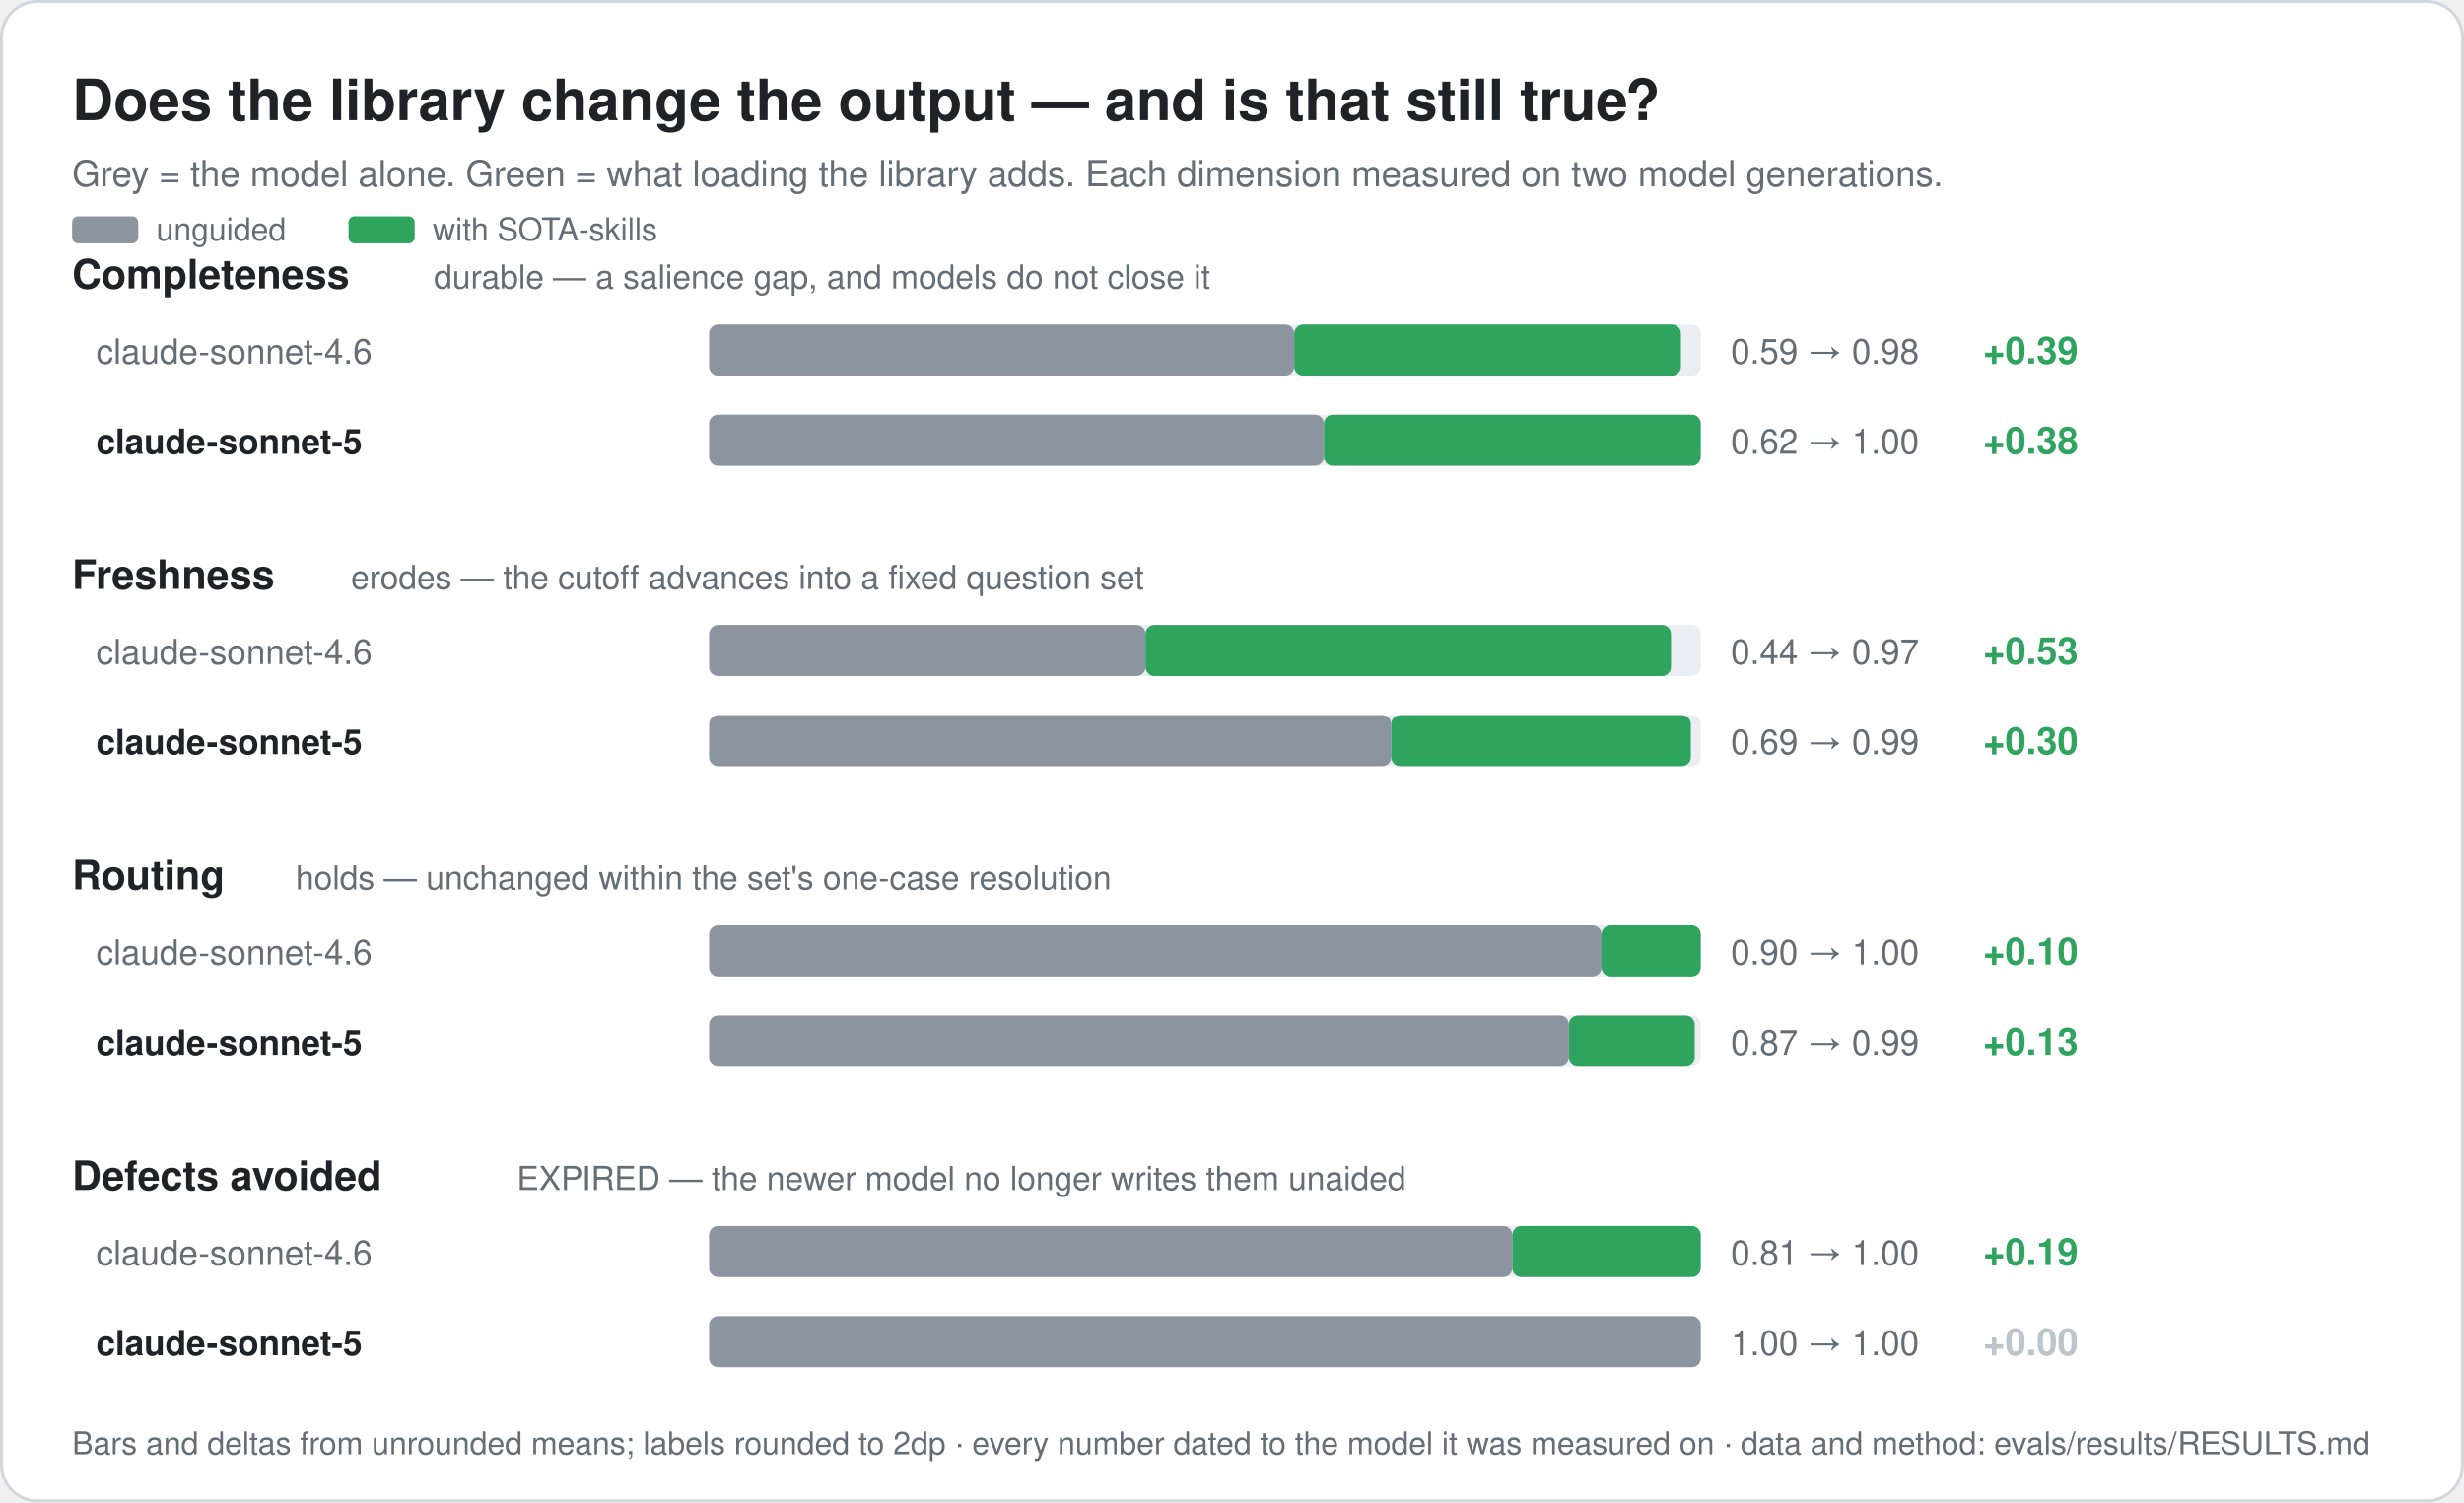
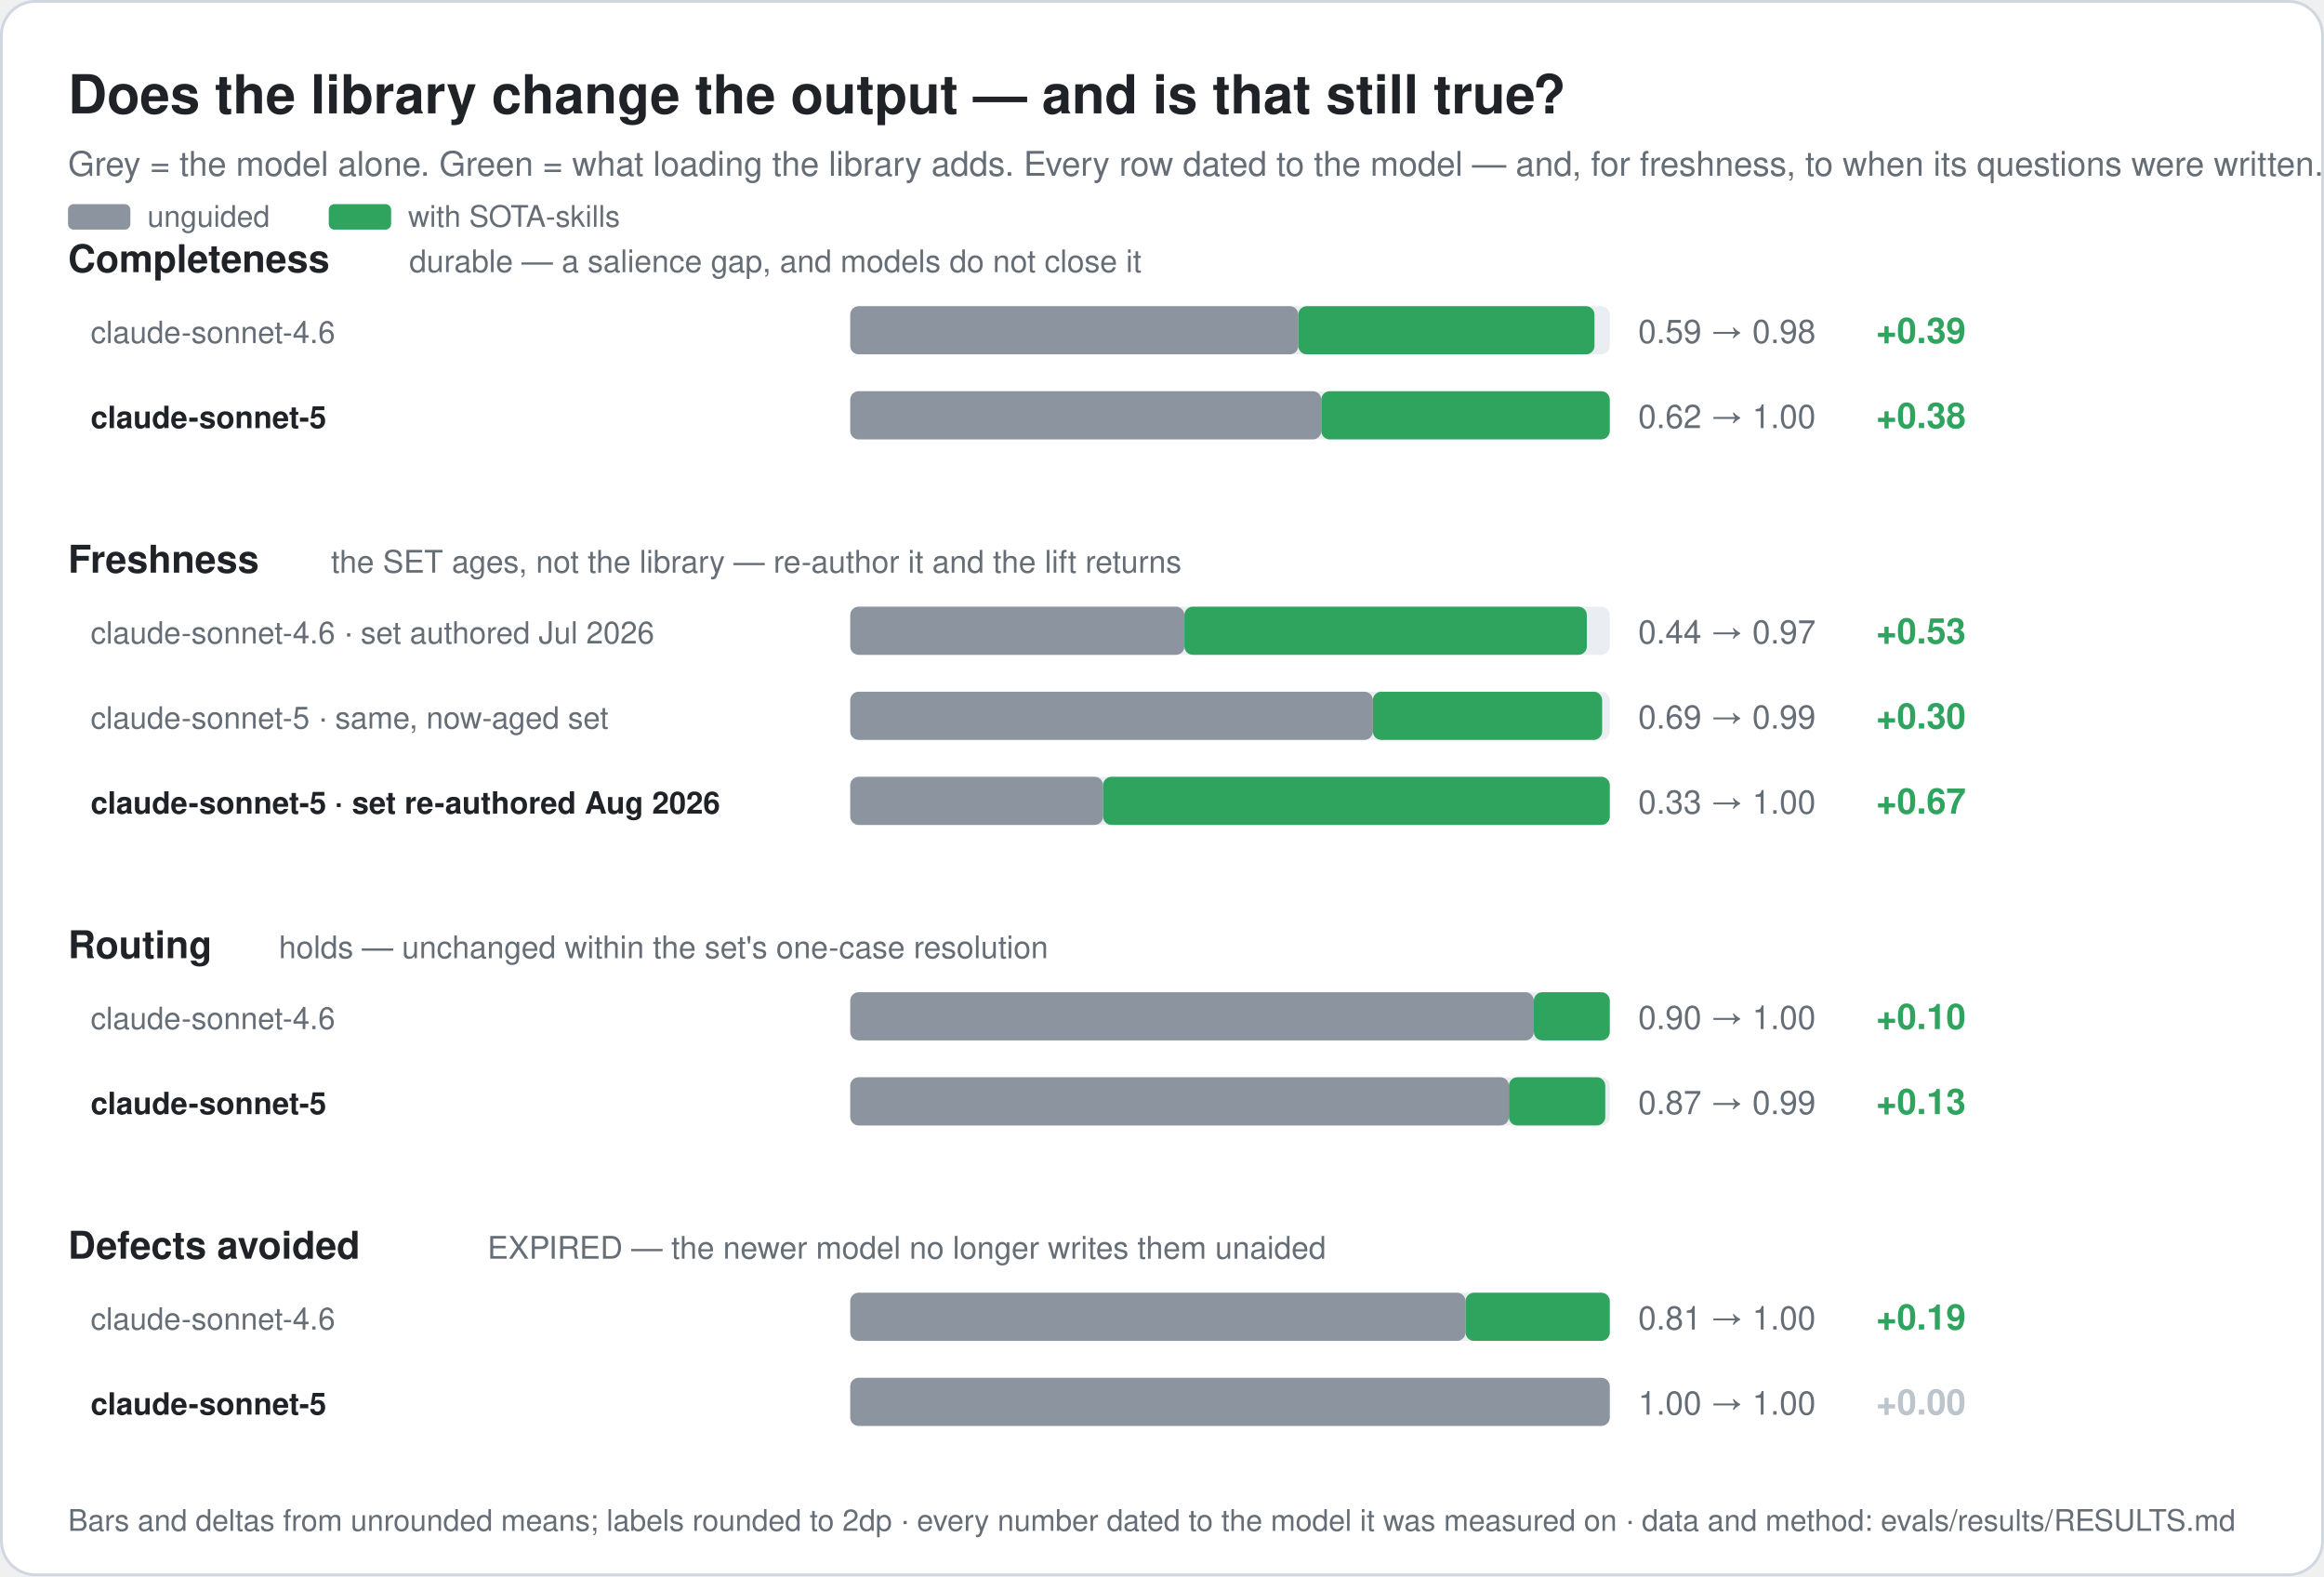
- <svg xmlns="http://www.w3.org/2000/svg" viewBox="0 0 820 500" font-family="-apple-system,BlinkMacSystemFont,'Segoe UI',Helvetica,Arial,sans-serif" role="img" aria-label="Measured lift with the library vs without, on two model generations. Completeness: claude-sonnet-4.6 0.59 to 0.98, lift +0.39, claude-sonnet-5 0.62 to 1.00, lift +0.38; Freshness: claude-sonnet-4.6 0.44 to 0.97, lift +0.53, claude-sonnet-5 0.69 to 0.99, lift +0.30; Routing: claude-sonnet-4.6 0.90 to 1.00, lift +0.10, claude-sonnet-5 0.87 to 0.99, lift +0.13; Defects avoided: claude-sonnet-4.6 0.81 to 1.00, lift +0.19, claude-sonnet-5 1.00 to 1.00, lift +0.00. Completeness and routing hold across the generation, freshness erodes, defect-avoidance expires.">
-   <rect x="0.5" y="0.5" width="819" height="499" rx="12" fill="#ffffff" stroke="#d0d7de" />
+ <svg xmlns="http://www.w3.org/2000/svg" viewBox="0 0 820 556" font-family="-apple-system,BlinkMacSystemFont,'Segoe UI',Helvetica,Arial,sans-serif" role="img" aria-label="Measured lift with the library vs without, on two model generations. Completeness: claude-sonnet-4.6 0.59 to 0.98, lift +0.39, claude-sonnet-5 0.62 to 1.00, lift +0.38; Freshness: claude-sonnet-4.6 · set authored Jul 2026 0.44 to 0.97, lift +0.53, claude-sonnet-5 · same, now-aged set 0.69 to 0.99, lift +0.30, claude-sonnet-5 · set re-authored Aug 2026 0.33 to 1.00, lift +0.67; Routing: claude-sonnet-4.6 0.90 to 1.00, lift +0.10, claude-sonnet-5 0.87 to 0.99, lift +0.13; Defects avoided: claude-sonnet-4.6 0.81 to 1.00, lift +0.19, claude-sonnet-5 1.00 to 1.00, lift +0.00. Completeness and routing hold across the model generation; defect-avoidance expires; freshness falls only because its question set ages, and a re-authored set restores the lift to +0.67.">
+   <rect x="0.5" y="0.5" width="819" height="555" rx="12" fill="#ffffff" stroke="#d0d7de" />
  <text x="24" y="40" font-size="19" font-weight="700" fill="#1f2328">Does the library change the output — and is that still true?</text>
-   <text x="24" y="62" font-size="12" fill="#656d76">Grey = the model alone. Green = what loading the library adds. Each dimension measured on two model generations.</text>
+   <text x="24" y="62" font-size="12" fill="#656d76">Grey = the model alone. Green = what loading the library adds. Every row dated to the model — and, for freshness, to when its questions were written.</text>
  <rect x="24" y="72" width="22" height="9" rx="2" fill="#8c959f" />
  <text x="52" y="80" font-size="10.5" fill="#656d76">unguided</text>
  <rect x="116" y="72" width="22" height="9" rx="2" fill="#2fa45f" />
  <text x="144" y="80" font-size="10.5" fill="#656d76">with SOTA-skills</text>
  <text x="24" y="96" font-size="13.5" font-weight="700" fill="#1f2328">Completeness</text>
  <text x="144.4" y="96" font-size="11" fill="#656d76">durable — a salience gap, and models do not close it</text>
-   <text x="32" y="121" font-size="11.5" font-weight="400" fill="#656d76">claude-sonnet-4.6</text>
-   <rect x="236" y="108" width="330" height="17" rx="3" fill="#eaeef2" />
-   <rect x="236" y="108" width="194.7" height="17" rx="3" fill="#8c959f" />
-   <rect x="430.7" y="108" width="128.7" height="17" rx="3" fill="#2fa45f" />
-   <text x="576" y="121" font-size="11.5" fill="#656d76">0.59 → 0.98</text>
-   <text x="660" y="121" font-size="12.5" font-weight="700" fill="#2fa45f">+0.39</text>
-   <text x="32" y="151" font-size="11.5" font-weight="600" fill="#1f2328">claude-sonnet-5</text>
-   <rect x="236" y="138" width="330" height="17" rx="3" fill="#eaeef2" />
-   <rect x="236" y="138" width="204.6" height="17" rx="3" fill="#8c959f" />
-   <rect x="440.6" y="138" width="125.4" height="17" rx="3" fill="#2fa45f" />
-   <text x="576" y="151" font-size="11.5" fill="#656d76">0.62 → 1.00</text>
-   <text x="660" y="151" font-size="12.5" font-weight="700" fill="#2fa45f">+0.38</text>
-   <text x="24" y="196" font-size="13.5" font-weight="700" fill="#1f2328">Freshness</text>
-   <text x="116.8" y="196" font-size="11" fill="#656d76">erodes — the cutoff advances into a fixed question set</text>
-   <text x="32" y="221" font-size="11.5" font-weight="400" fill="#656d76">claude-sonnet-4.6</text>
-   <rect x="236" y="208" width="330" height="17" rx="3" fill="#eaeef2" />
-   <rect x="236" y="208" width="145.2" height="17" rx="3" fill="#8c959f" />
-   <rect x="381.2" y="208" width="174.9" height="17" rx="3" fill="#2fa45f" />
-   <text x="576" y="221" font-size="11.5" fill="#656d76">0.44 → 0.97</text>
-   <text x="660" y="221" font-size="12.5" font-weight="700" fill="#2fa45f">+0.53</text>
-   <text x="32" y="251" font-size="11.5" font-weight="600" fill="#1f2328">claude-sonnet-5</text>
-   <rect x="236" y="238" width="330" height="17" rx="3" fill="#eaeef2" />
-   <rect x="236" y="238" width="227.0" height="17" rx="3" fill="#8c959f" />
-   <rect x="463.0" y="238" width="99.7" height="17" rx="3" fill="#2fa45f" />
-   <text x="576" y="251" font-size="11.5" fill="#656d76">0.69 → 0.99</text>
-   <text x="660" y="251" font-size="12.5" font-weight="700" fill="#2fa45f">+0.30</text>
-   <text x="24" y="296" font-size="13.5" font-weight="700" fill="#1f2328">Routing</text>
-   <text x="98.4" y="296" font-size="11" fill="#656d76">holds — unchanged within the set's one-case resolution</text>
-   <text x="32" y="321" font-size="11.5" font-weight="400" fill="#656d76">claude-sonnet-4.6</text>
-   <rect x="236" y="308" width="330" height="17" rx="3" fill="#eaeef2" />
-   <rect x="236" y="308" width="297.0" height="17" rx="3" fill="#8c959f" />
-   <rect x="533.0" y="308" width="33.0" height="17" rx="3" fill="#2fa45f" />
-   <text x="576" y="321" font-size="11.5" fill="#656d76">0.90 → 1.00</text>
-   <text x="660" y="321" font-size="12.5" font-weight="700" fill="#2fa45f">+0.10</text>
-   <text x="32" y="351" font-size="11.5" font-weight="600" fill="#1f2328">claude-sonnet-5</text>
-   <rect x="236" y="338" width="330" height="17" rx="3" fill="#eaeef2" />
-   <rect x="236" y="338" width="286.1" height="17" rx="3" fill="#8c959f" />
-   <rect x="522.1" y="338" width="41.9" height="17" rx="3" fill="#2fa45f" />
-   <text x="576" y="351" font-size="11.5" fill="#656d76">0.87 → 0.99</text>
-   <text x="660" y="351" font-size="12.5" font-weight="700" fill="#2fa45f">+0.13</text>
-   <text x="24" y="396" font-size="13.5" font-weight="700" fill="#1f2328">Defects avoided</text>
-   <text x="172.0" y="396" font-size="11" fill="#656d76">EXPIRED — the newer model no longer writes them unaided</text>
-   <text x="32" y="421" font-size="11.5" font-weight="400" fill="#656d76">claude-sonnet-4.6</text>
-   <rect x="236" y="408" width="330" height="17" rx="3" fill="#eaeef2" />
-   <rect x="236" y="408" width="267.3" height="17" rx="3" fill="#8c959f" />
-   <rect x="503.3" y="408" width="62.7" height="17" rx="3" fill="#2fa45f" />
-   <text x="576" y="421" font-size="11.5" fill="#656d76">0.81 → 1.00</text>
-   <text x="660" y="421" font-size="12.5" font-weight="700" fill="#2fa45f">+0.19</text>
-   <text x="32" y="451" font-size="11.5" font-weight="600" fill="#1f2328">claude-sonnet-5</text>
-   <rect x="236" y="438" width="330" height="17" rx="3" fill="#eaeef2" />
-   <rect x="236" y="438" width="330.0" height="17" rx="3" fill="#8c959f" />
-   <text x="576" y="451" font-size="11.5" fill="#656d76">1.00 → 1.00</text>
-   <text x="660" y="451" font-size="12.5" font-weight="700" fill="#bcc4cc">+0.00</text>
-   <text x="24" y="484" font-size="10.5" fill="#656d76">Bars and deltas from unrounded means; labels rounded to 2dp · every number dated to the model it was measured on · data and method: evals/results/RESULTS.md</text>
+   <text x="32" y="121" font-size="10.8" font-weight="400" fill="#656d76">claude-sonnet-4.6</text>
+   <rect x="300" y="108" width="268" height="17" rx="3" fill="#eaeef2" />
+   <rect x="300" y="108" width="158.1" height="17" rx="3" fill="#8c959f" />
+   <rect x="458.1" y="108" width="104.5" height="17" rx="3" fill="#2fa45f" />
+   <text x="578" y="121" font-size="11.5" fill="#656d76">0.59 → 0.98</text>
+   <text x="662" y="121" font-size="12.5" font-weight="700" fill="#2fa45f">+0.39</text>
+   <text x="32" y="151" font-size="10.8" font-weight="600" fill="#1f2328">claude-sonnet-5</text>
+   <rect x="300" y="138" width="268" height="17" rx="3" fill="#eaeef2" />
+   <rect x="300" y="138" width="166.2" height="17" rx="3" fill="#8c959f" />
+   <rect x="466.2" y="138" width="101.8" height="17" rx="3" fill="#2fa45f" />
+   <text x="578" y="151" font-size="11.5" fill="#656d76">0.62 → 1.00</text>
+   <text x="662" y="151" font-size="12.5" font-weight="700" fill="#2fa45f">+0.38</text>
+   <text x="24" y="202" font-size="13.5" font-weight="700" fill="#1f2328">Freshness</text>
+   <text x="116.8" y="202" font-size="11" fill="#656d76">the SET ages, not the library — re-author it and the lift returns</text>
+   <text x="32" y="227" font-size="10.8" font-weight="400" fill="#656d76">claude-sonnet-4.6 · set authored Jul 2026</text>
+   <rect x="300" y="214" width="268" height="17" rx="3" fill="#eaeef2" />
+   <rect x="300" y="214" width="117.9" height="17" rx="3" fill="#8c959f" />
+   <rect x="417.9" y="214" width="142.0" height="17" rx="3" fill="#2fa45f" />
+   <text x="578" y="227" font-size="11.5" fill="#656d76">0.44 → 0.97</text>
+   <text x="662" y="227" font-size="12.5" font-weight="700" fill="#2fa45f">+0.53</text>
+   <text x="32" y="257" font-size="10.8" font-weight="400" fill="#656d76">claude-sonnet-5 · same, now-aged set</text>
+   <rect x="300" y="244" width="268" height="17" rx="3" fill="#eaeef2" />
+   <rect x="300" y="244" width="184.4" height="17" rx="3" fill="#8c959f" />
+   <rect x="484.4" y="244" width="80.9" height="17" rx="3" fill="#2fa45f" />
+   <text x="578" y="257" font-size="11.5" fill="#656d76">0.69 → 0.99</text>
+   <text x="662" y="257" font-size="12.5" font-weight="700" fill="#2fa45f">+0.30</text>
+   <text x="32" y="287" font-size="10.8" font-weight="600" fill="#1f2328">claude-sonnet-5 · set re-authored Aug 2026</text>
+   <rect x="300" y="274" width="268" height="17" rx="3" fill="#eaeef2" />
+   <rect x="300" y="274" width="89.2" height="17" rx="3" fill="#8c959f" />
+   <rect x="389.2" y="274" width="178.8" height="17" rx="3" fill="#2fa45f" />
+   <text x="578" y="287" font-size="11.5" fill="#656d76">0.33 → 1.00</text>
+   <text x="662" y="287" font-size="12.5" font-weight="700" fill="#2fa45f">+0.67</text>
+   <text x="24" y="338" font-size="13.5" font-weight="700" fill="#1f2328">Routing</text>
+   <text x="98.4" y="338" font-size="11" fill="#656d76">holds — unchanged within the set's one-case resolution</text>
+   <text x="32" y="363" font-size="10.8" font-weight="400" fill="#656d76">claude-sonnet-4.6</text>
+   <rect x="300" y="350" width="268" height="17" rx="3" fill="#eaeef2" />
+   <rect x="300" y="350" width="241.2" height="17" rx="3" fill="#8c959f" />
+   <rect x="541.2" y="350" width="26.8" height="17" rx="3" fill="#2fa45f" />
+   <text x="578" y="363" font-size="11.5" fill="#656d76">0.90 → 1.00</text>
+   <text x="662" y="363" font-size="12.5" font-weight="700" fill="#2fa45f">+0.10</text>
+   <text x="32" y="393" font-size="10.8" font-weight="600" fill="#1f2328">claude-sonnet-5</text>
+   <rect x="300" y="380" width="268" height="17" rx="3" fill="#eaeef2" />
+   <rect x="300" y="380" width="232.4" height="17" rx="3" fill="#8c959f" />
+   <rect x="532.4" y="380" width="34.0" height="17" rx="3" fill="#2fa45f" />
+   <text x="578" y="393" font-size="11.5" fill="#656d76">0.87 → 0.99</text>
+   <text x="662" y="393" font-size="12.5" font-weight="700" fill="#2fa45f">+0.13</text>
+   <text x="24" y="444" font-size="13.5" font-weight="700" fill="#1f2328">Defects avoided</text>
+   <text x="172.0" y="444" font-size="11" fill="#656d76">EXPIRED — the newer model no longer writes them unaided</text>
+   <text x="32" y="469" font-size="10.8" font-weight="400" fill="#656d76">claude-sonnet-4.6</text>
+   <rect x="300" y="456" width="268" height="17" rx="3" fill="#eaeef2" />
+   <rect x="300" y="456" width="217.1" height="17" rx="3" fill="#8c959f" />
+   <rect x="517.1" y="456" width="50.9" height="17" rx="3" fill="#2fa45f" />
+   <text x="578" y="469" font-size="11.5" fill="#656d76">0.81 → 1.00</text>
+   <text x="662" y="469" font-size="12.5" font-weight="700" fill="#2fa45f">+0.19</text>
+   <text x="32" y="499" font-size="10.8" font-weight="600" fill="#1f2328">claude-sonnet-5</text>
+   <rect x="300" y="486" width="268" height="17" rx="3" fill="#eaeef2" />
+   <rect x="300" y="486" width="268.0" height="17" rx="3" fill="#8c959f" />
+   <text x="578" y="499" font-size="11.5" fill="#656d76">1.00 → 1.00</text>
+   <text x="662" y="499" font-size="12.5" font-weight="700" fill="#bcc4cc">+0.00</text>
+   <text x="24" y="540" font-size="10.5" fill="#656d76">Bars and deltas from unrounded means; labels rounded to 2dp · every number dated to the model it was measured on · data and method: evals/results/RESULTS.md</text>
</svg>
